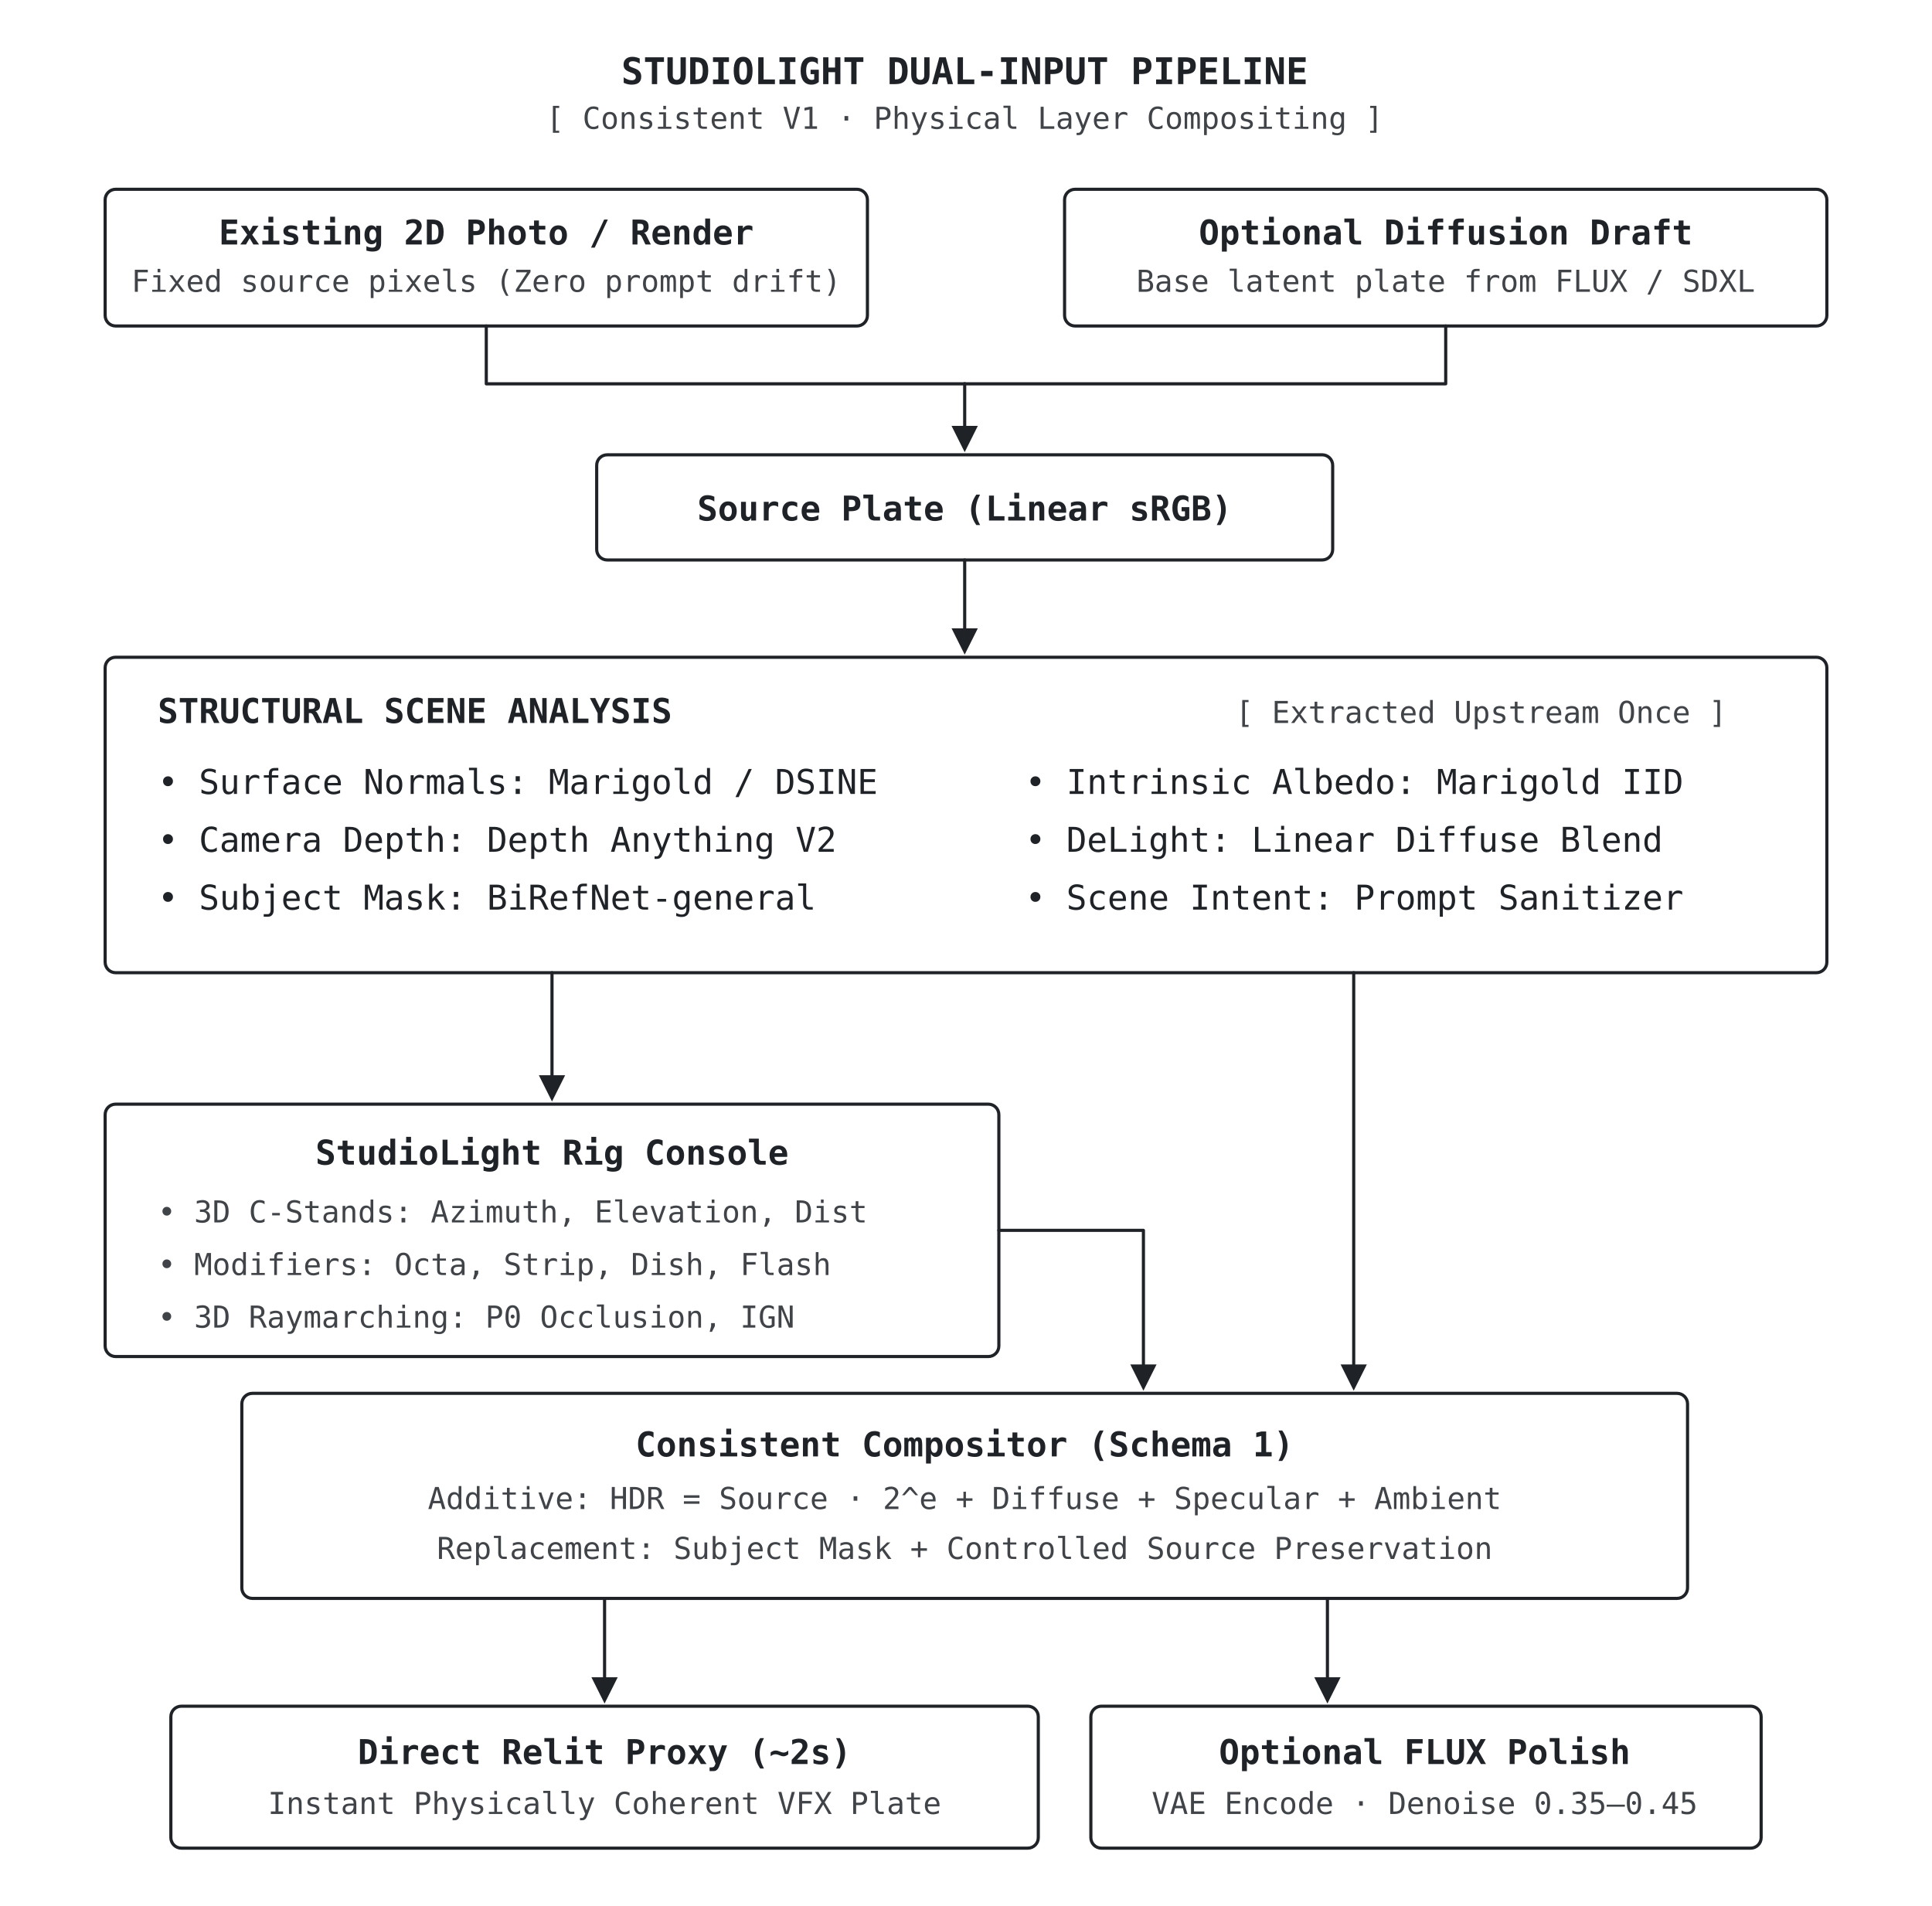
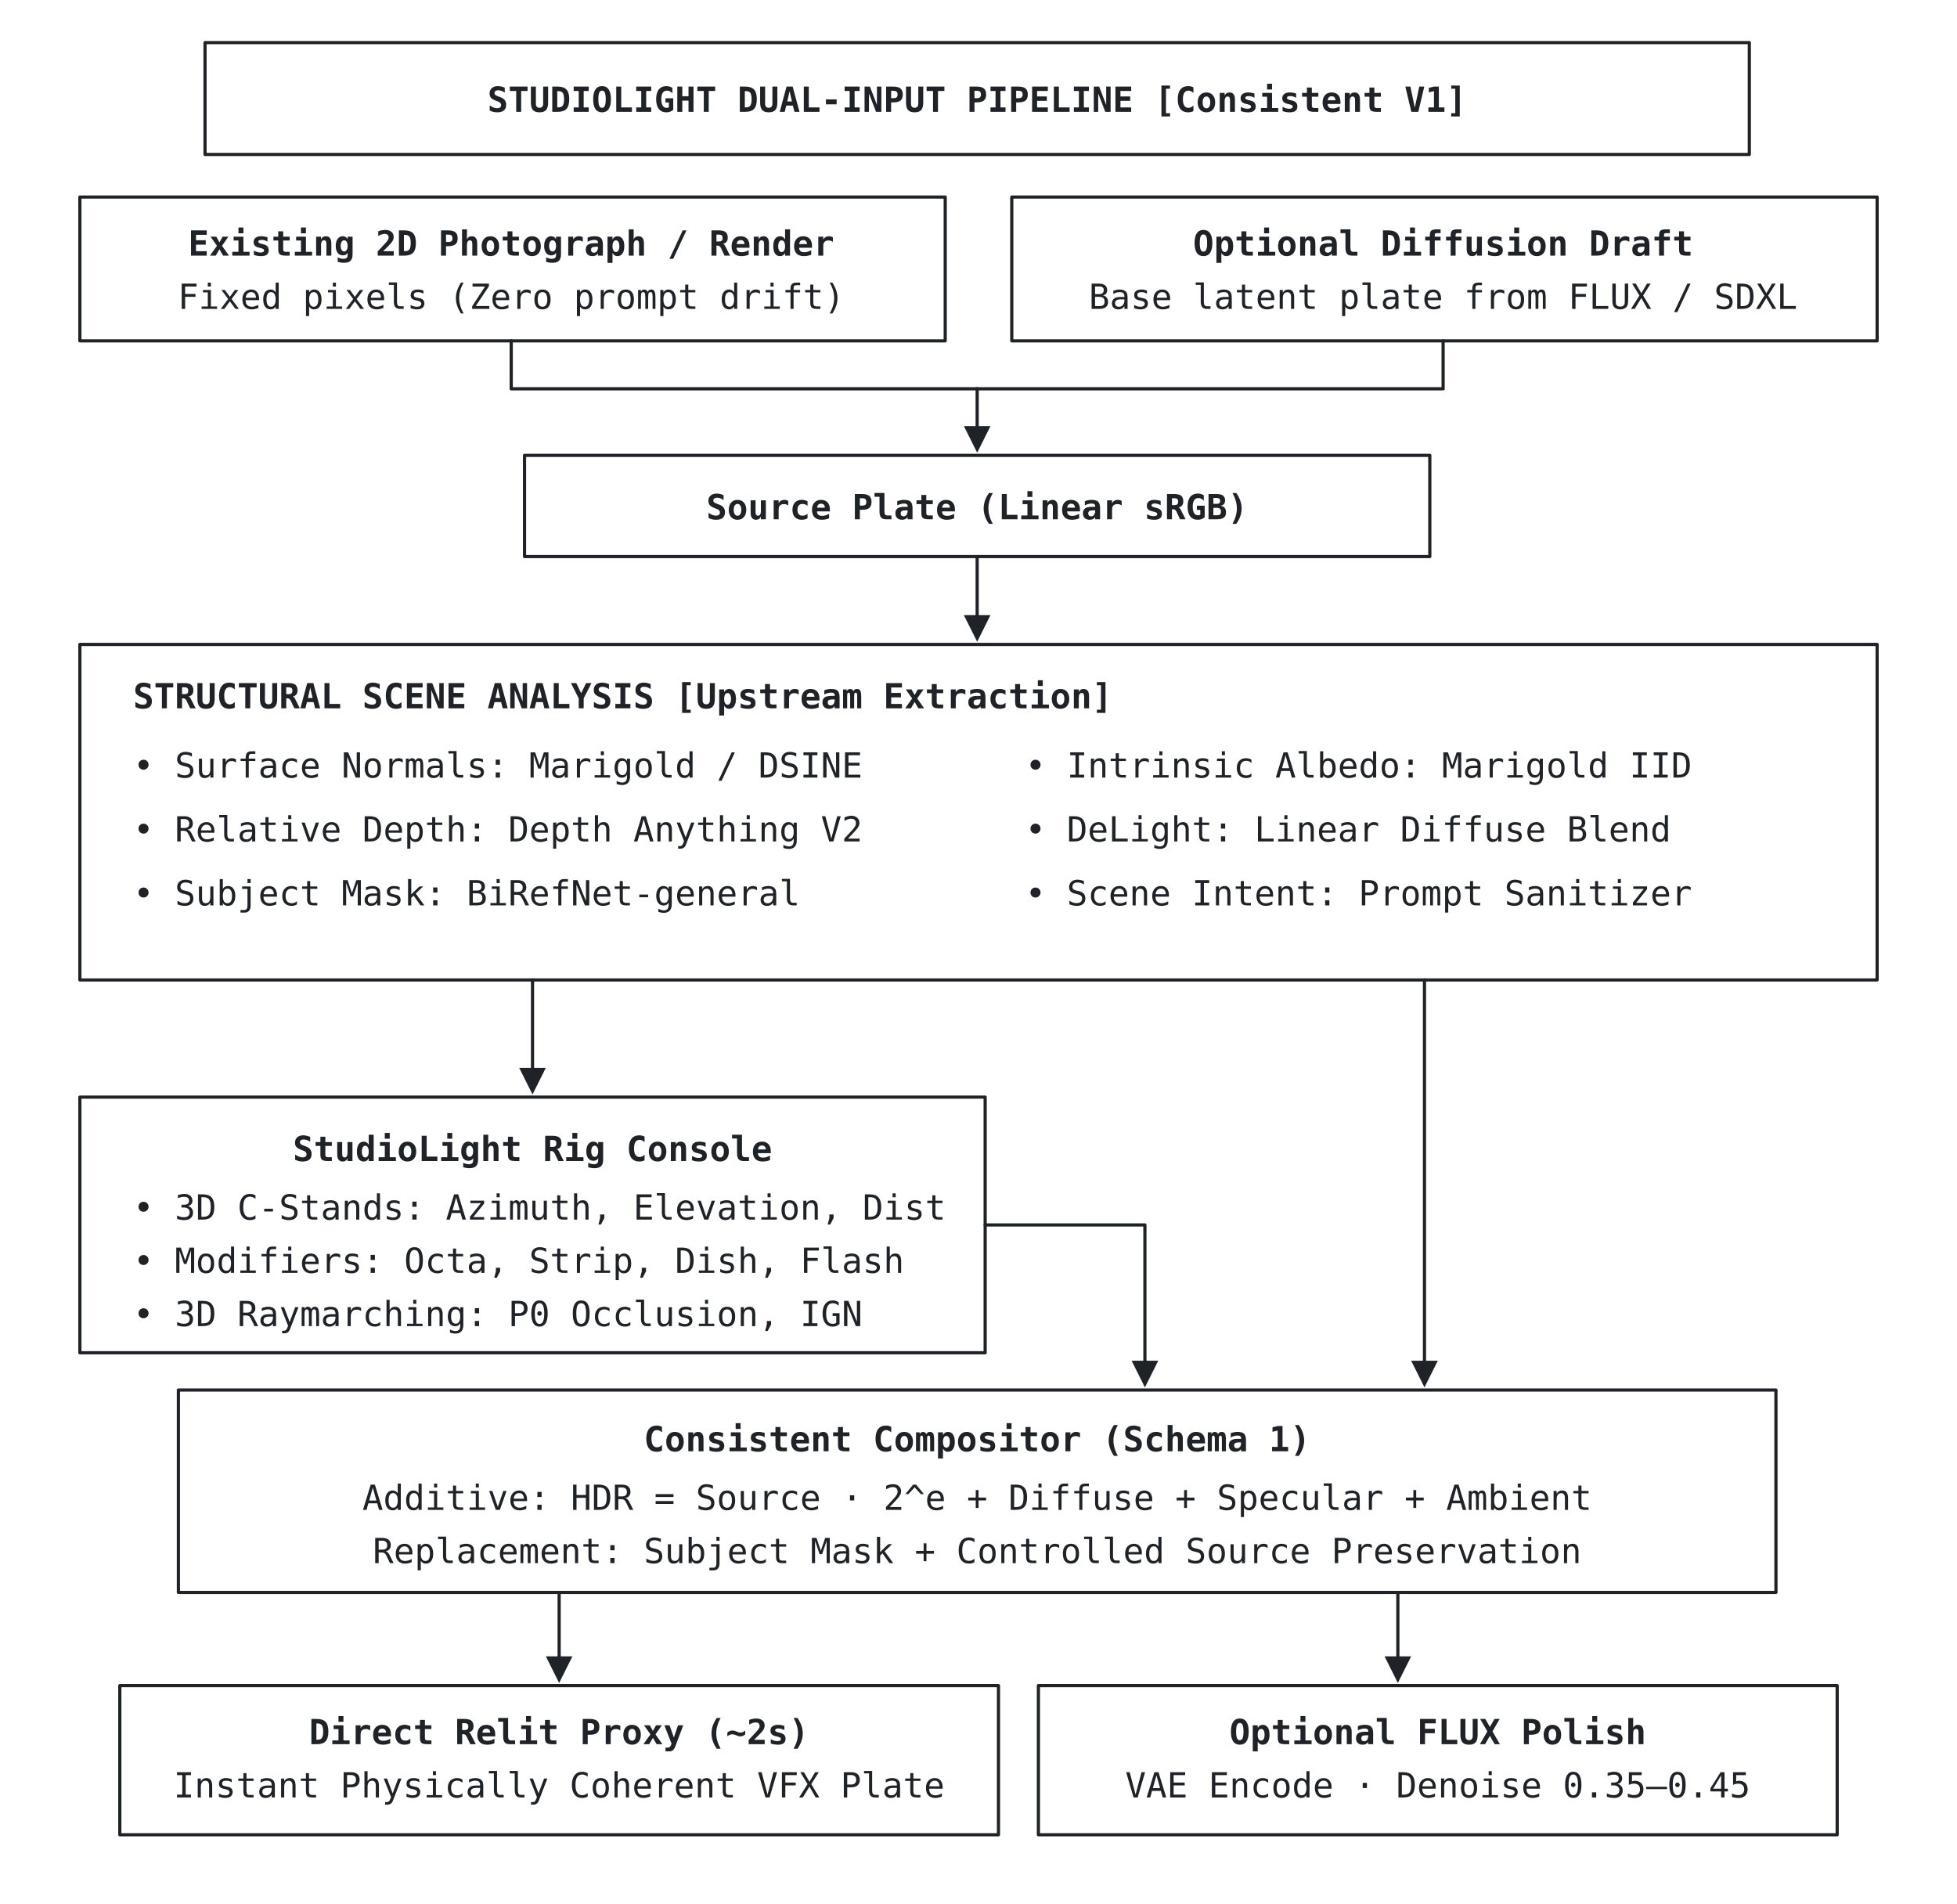
- <svg xmlns="http://www.w3.org/2000/svg" version="1.1" height="725" width="735" viewBox="0 0 735 725" class="aasvg">
+ <svg xmlns="http://www.w3.org/2000/svg" version="1.1" height="715" width="735" viewBox="0 0 735 715" class="aasvg">
  <style>
.aasvg { color-scheme: light dark; --aasvg-b: light-dark(#1f2328, #e6edf3); --aasvg-w: light-dark(#ffffff, #0d1117); color: var(--aasvg-b, #1f2328); }
path, line, polyline, rect { fill: none; stroke: currentColor; stroke-linecap: round; stroke-linejoin: round; stroke-width: 1.2; }
- .dashed { stroke-dasharray: 3,6; }
text { font: 13px ui-monospace, SFMono-Regular, Menlo, Monaco, Consolas, monospace; fill: currentColor; stroke: none; }
text.b { font-weight: 700; }
- text.title { font-weight: 700; font-size: 14px; }
- text.sub { font-size: 11.5px; opacity: 0.85; }
polygon.arrowhead { fill: currentColor; stroke: none; }
- rect { rx: 4; ry: 4; }
+ rect { rx: 0; ry: 0; }
</style>
-   <text x="367" y="32" class="title" text-anchor="middle">STUDIOLIGHT DUAL-INPUT PIPELINE</text>
-   <text x="367" y="49" class="sub" text-anchor="middle">[ Consistent V1 · Physical Layer Compositing ]</text>
-   <rect x="40" y="72" width="290" height="52" />
-   <text x="185" y="93" class="b" text-anchor="middle">Existing 2D Photo / Render</text>
-   <text x="185" y="111" class="sub" text-anchor="middle">Fixed source pixels (Zero prompt drift)</text>
-   <rect x="405" y="72" width="290" height="52" />
-   <text x="550" y="93" class="b" text-anchor="middle">Optional Diffusion Draft</text>
-   <text x="550" y="111" class="sub" text-anchor="middle">Base latent plate from FLUX / SDXL</text>
-   <path d="M 185,124 L 185,146 L 367,146" />
-   <path d="M 550,124 L 550,146 L 367,146" />
-   <path d="M 367,146 L 367,166" />
-   <polygon class="arrowhead" points="367,172 362,162 372,162" />
-   <rect x="227" y="173" width="280" height="40" />
-   <text x="367" y="198" class="b" text-anchor="middle">Source Plate (Linear sRGB)</text>
-   <path d="M 367,213 L 367,243" />
-   <polygon class="arrowhead" points="367,249 362,239 372,239" />
-   <rect x="40" y="250" width="655" height="120" />
-   <text x="60" y="275" class="b">STRUCTURAL SCENE ANALYSIS</text>
-   <text x="470" y="275" class="sub">[ Extracted Upstream Once ]</text>
-   <text x="60" y="302">• Surface Normals: Marigold / DSINE</text>
-   <text x="60" y="324">• Camera Depth: Depth Anything V2</text>
-   <text x="60" y="346">• Subject Mask: BiRefNet-general</text>
-   <text x="390" y="302">• Intrinsic Albedo: Marigold IID</text>
-   <text x="390" y="324">• DeLight: Linear Diffuse Blend</text>
-   <text x="390" y="346">• Scene Intent: Prompt Sanitizer</text>
-   <path d="M 210,370 L 210,413" />
-   <polygon class="arrowhead" points="210,419 205,409 215,409" />
-   <path d="M 515,370 L 515,523" />
-   <polygon class="arrowhead" points="515,529 510,519 520,519" />
-   <rect x="40" y="420" width="340" height="96" />
-   <text x="210" y="443" class="b" text-anchor="middle">StudioLight Rig Console</text>
-   <text x="60" y="465" class="sub">• 3D C-Stands: Azimuth, Elevation, Dist</text>
-   <text x="60" y="485" class="sub">• Modifiers: Octa, Strip, Dish, Flash</text>
-   <text x="60" y="505" class="sub">• 3D Raymarching: P0 Occlusion, IGN</text>
-   <path d="M 380,468 L 435,468 L 435,523" />
-   <polygon class="arrowhead" points="435,529 430,519 440,519" />
-   <rect x="92" y="530" width="550" height="78" />
-   <text x="367" y="554" class="b" text-anchor="middle">Consistent Compositor (Schema 1)</text>
-   <text x="367" y="574" class="sub" text-anchor="middle">Additive: HDR = Source · 2^e + Diffuse + Specular + Ambient</text>
-   <text x="367" y="593" class="sub" text-anchor="middle">Replacement: Subject Mask + Controlled Source Preservation</text>
-   <path d="M 230,608 L 230,642" />
-   <polygon class="arrowhead" points="230,648 225,638 235,638" />
-   <path d="M 505,608 L 505,642" />
-   <polygon class="arrowhead" points="505,648 500,638 510,638" />
-   <rect x="65" y="649" width="330" height="54" />
-   <text x="230" y="671" class="b" text-anchor="middle">Direct Relit Proxy (~2s)</text>
-   <text x="230" y="690" class="sub" text-anchor="middle">Instant Physically Coherent VFX Plate</text>
-   <rect x="415" y="649" width="255" height="54" />
-   <text x="542" y="671" class="b" text-anchor="middle">Optional FLUX Polish</text>
-   <text x="542" y="690" class="sub" text-anchor="middle">VAE Encode · Denoise 0.35–0.45</text>
+   <rect x="77" y="16" width="580" height="42" />
+   <text x="367" y="42" class="b" text-anchor="middle">STUDIOLIGHT DUAL-INPUT PIPELINE [Consistent V1]</text>
+   <rect x="30" y="74" width="325" height="54" />
+   <text x="192" y="96" class="b" text-anchor="middle">Existing 2D Photograph / Render</text>
+   <text x="192" y="116" text-anchor="middle">Fixed pixels (Zero prompt drift)</text>
+   <rect x="380" y="74" width="325" height="54" />
+   <text x="542" y="96" class="b" text-anchor="middle">Optional Diffusion Draft</text>
+   <text x="542" y="116" text-anchor="middle">Base latent plate from FLUX / SDXL</text>
+   <path d="M 192,128 L 192,146 L 367,146" />
+   <path d="M 542,128 L 542,146 L 367,146" />
+   <path d="M 367,146 L 367,164" />
+   <polygon class="arrowhead" points="367,170 362,160 372,160" />
+   <rect x="197" y="171" width="340" height="38" />
+   <text x="367" y="195" class="b" text-anchor="middle">Source Plate (Linear sRGB)</text>
+   <path d="M 367,209 L 367,235" />
+   <polygon class="arrowhead" points="367,241 362,231 372,231" />
+   <rect x="30" y="242" width="675" height="126" />
+   <text x="50" y="266" class="b">STRUCTURAL SCENE ANALYSIS [Upstream Extraction]</text>
+   <text x="50" y="292">• Surface Normals: Marigold / DSINE</text>
+   <text x="50" y="316">• Relative Depth: Depth Anything V2</text>
+   <text x="50" y="340">• Subject Mask: BiRefNet-general</text>
+   <text x="385" y="292">• Intrinsic Albedo: Marigold IID</text>
+   <text x="385" y="316">• DeLight: Linear Diffuse Blend</text>
+   <text x="385" y="340">• Scene Intent: Prompt Sanitizer</text>
+   <path d="M 200,368 L 200,405" />
+   <polygon class="arrowhead" points="200,411 195,401 205,401" />
+   <path d="M 535,368 L 535,515" />
+   <polygon class="arrowhead" points="535,521 530,511 540,511" />
+   <rect x="30" y="412" width="340" height="96" />
+   <text x="200" y="436" class="b" text-anchor="middle">StudioLight Rig Console</text>
+   <text x="50" y="458">• 3D C-Stands: Azimuth, Elevation, Dist</text>
+   <text x="50" y="478">• Modifiers: Octa, Strip, Dish, Flash</text>
+   <text x="50" y="498">• 3D Raymarching: P0 Occlusion, IGN</text>
+   <path d="M 370,460 L 430,460 L 430,515" />
+   <polygon class="arrowhead" points="430,521 425,511 435,511" />
+   <rect x="67" y="522" width="600" height="76" />
+   <text x="367" y="545" class="b" text-anchor="middle">Consistent Compositor (Schema 1)</text>
+   <text x="367" y="567" text-anchor="middle">Additive: HDR = Source · 2^e + Diffuse + Specular + Ambient</text>
+   <text x="367" y="587" text-anchor="middle">Replacement: Subject Mask + Controlled Source Preservation</text>
+   <path d="M 210,598 L 210,626" />
+   <polygon class="arrowhead" points="210,632 205,622 215,622" />
+   <path d="M 525,598 L 525,626" />
+   <polygon class="arrowhead" points="525,632 520,622 530,622" />
+   <rect x="45" y="633" width="330" height="56" />
+   <text x="210" y="655" class="b" text-anchor="middle">Direct Relit Proxy (~2s)</text>
+   <text x="210" y="675" text-anchor="middle">Instant Physically Coherent VFX Plate</text>
+   <rect x="390" y="633" width="300" height="56" />
+   <text x="540" y="655" class="b" text-anchor="middle">Optional FLUX Polish</text>
+   <text x="540" y="675" text-anchor="middle">VAE Encode · Denoise 0.35–0.45</text>
</svg>
